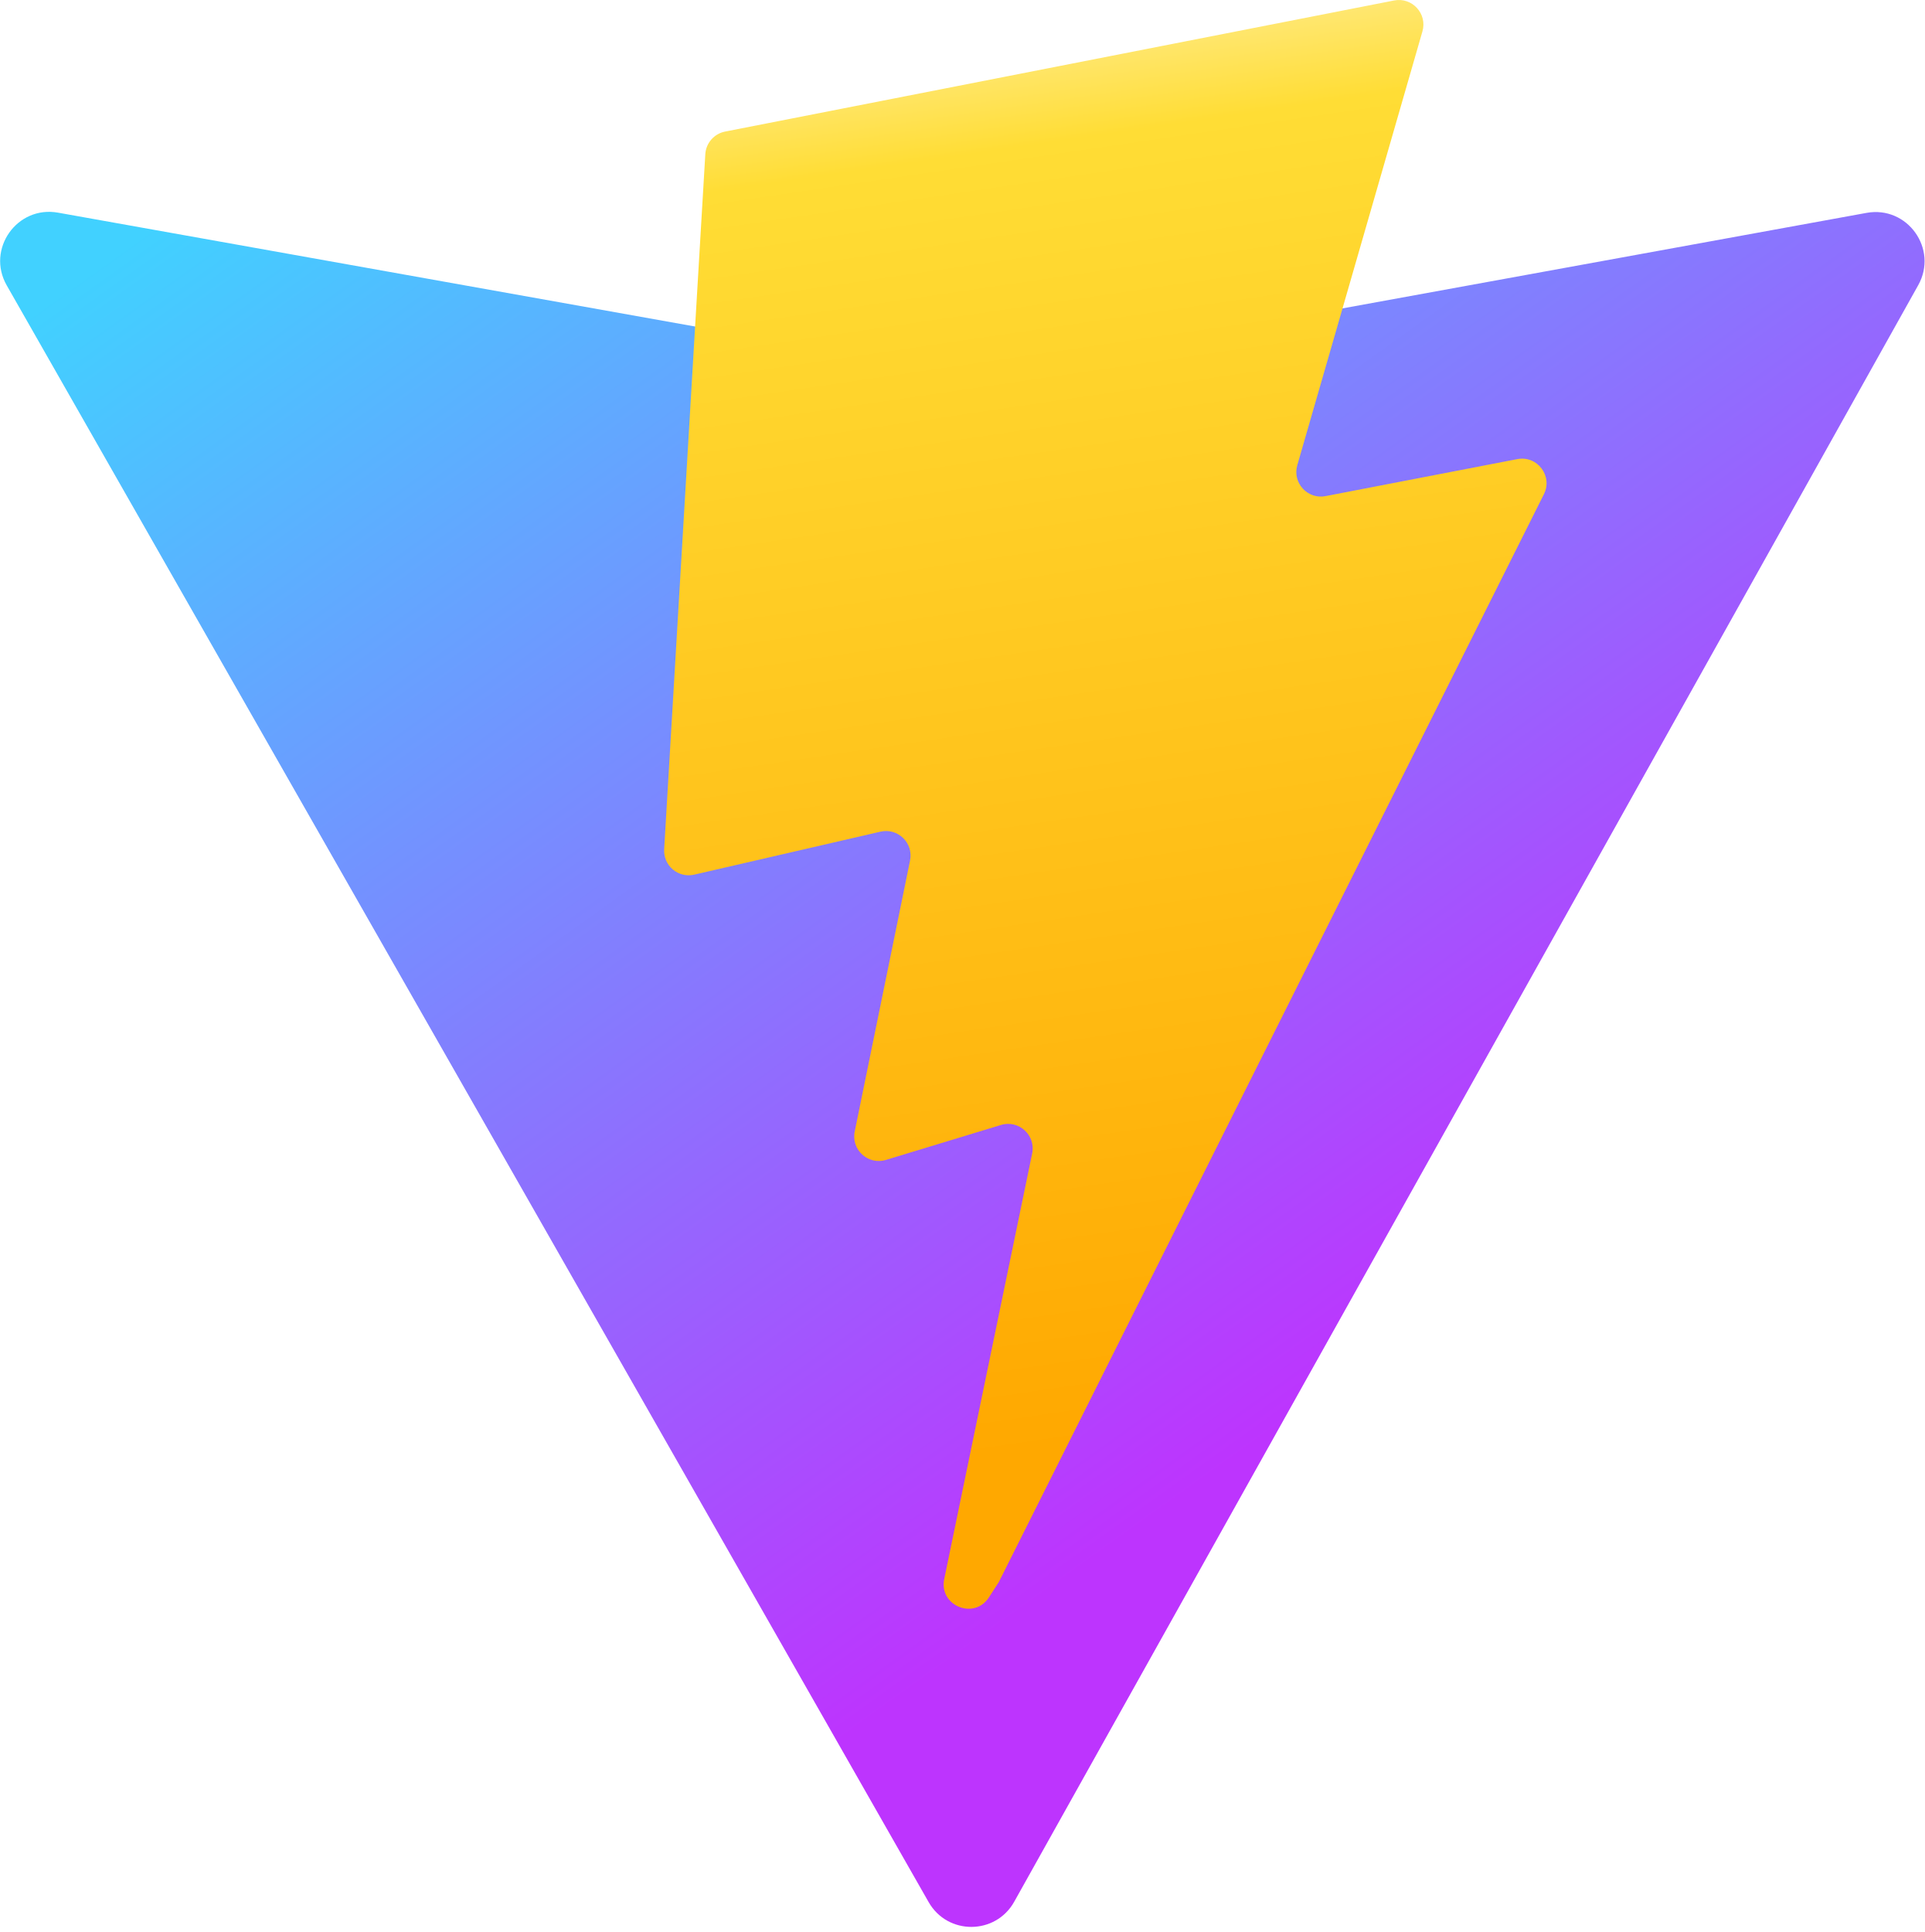
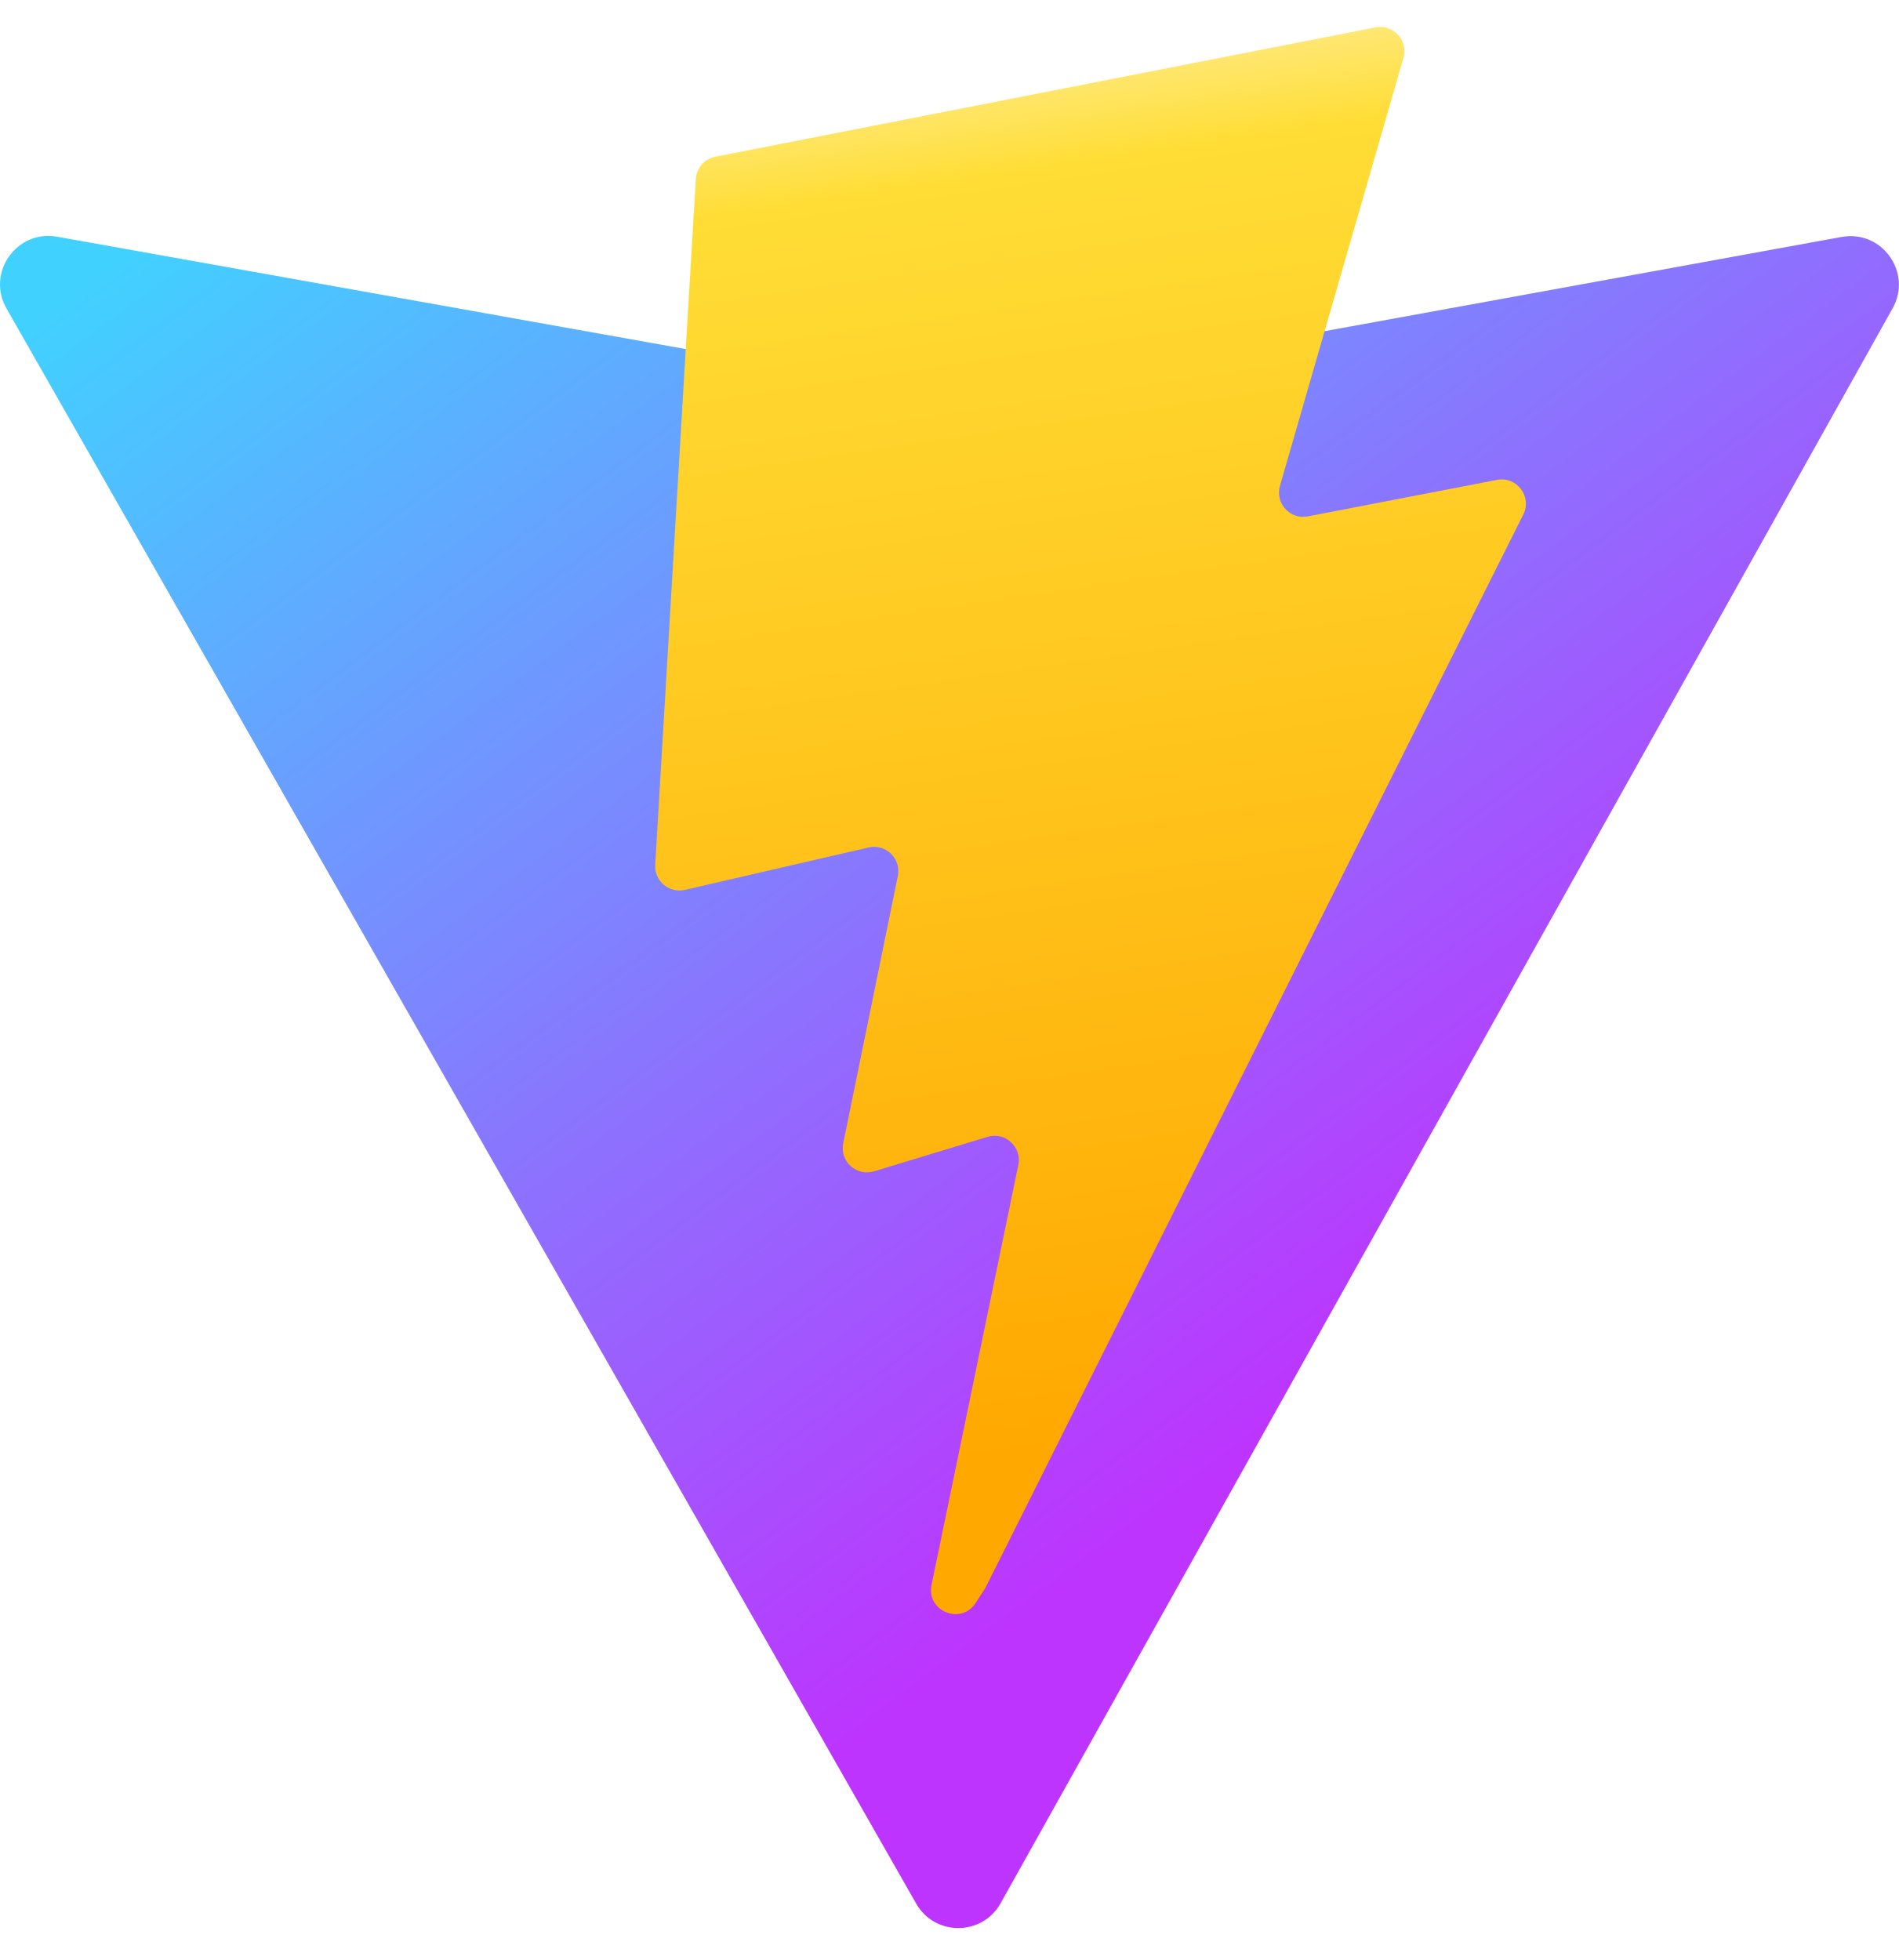
- <svg xmlns="http://www.w3.org/2000/svg" aria-hidden="true" role="img" class="iconify iconify--logos" width="31.88" height="32" preserveAspectRatio="xMidYMid meet" viewBox="0 0 256 257">
+ <svg xmlns="http://www.w3.org/2000/svg" aria-hidden="true" role="img" class="iconify iconify--logos" width="31" height="32" preserveAspectRatio="xMidYMid meet" viewBox="0 0 256 257">
  <defs>
    <linearGradient id="IconifyId1813088fe1fbc01fb466" x1="-.828%" x2="57.636%" y1="7.652%" y2="78.411%">
      <stop offset="0%" stop-color="#41D1FF" />
      <stop offset="100%" stop-color="#BD34FE" />
    </linearGradient>
    <linearGradient id="IconifyId1813088fe1fbc01fb467" x1="43.376%" x2="50.316%" y1="2.242%" y2="89.03%">
      <stop offset="0%" stop-color="#FFEA83" />
      <stop offset="8.333%" stop-color="#FFDD35" />
      <stop offset="100%" stop-color="#FFA800" />
    </linearGradient>
  </defs>
  <path fill="url(#IconifyId1813088fe1fbc01fb466)" d="M255.153 37.938L134.897 252.976c-2.483 4.44-8.862 4.466-11.382.048L.875 37.958c-2.746-4.814 1.371-10.646 6.827-9.67l120.385 21.517a6.537 6.537 0 0 0 2.322-.004l117.867-21.483c5.438-.991 9.574 4.796 6.877 9.62Z" />
  <path fill="url(#IconifyId1813088fe1fbc01fb467)" d="M185.432.063L96.44 17.501a3.268 3.268 0 0 0-2.634 3.014l-5.474 92.456a3.268 3.268 0 0 0 3.997 3.378l24.777-5.718c2.318-.535 4.413 1.507 3.936 3.838l-7.361 36.047c-.495 2.426 1.782 4.5 4.151 3.78l15.304-4.649c2.372-.72 4.652 1.36 4.15 3.788l-11.698 56.621c-.732 3.542 3.979 5.473 5.943 2.437l1.313-2.028l72.516-144.72c1.215-2.423-.88-5.186-3.54-4.672l-25.505 4.922c-2.396.462-4.435-1.77-3.759-4.114l16.646-57.705c.677-2.35-1.37-4.583-3.769-4.113Z" />
</svg>
